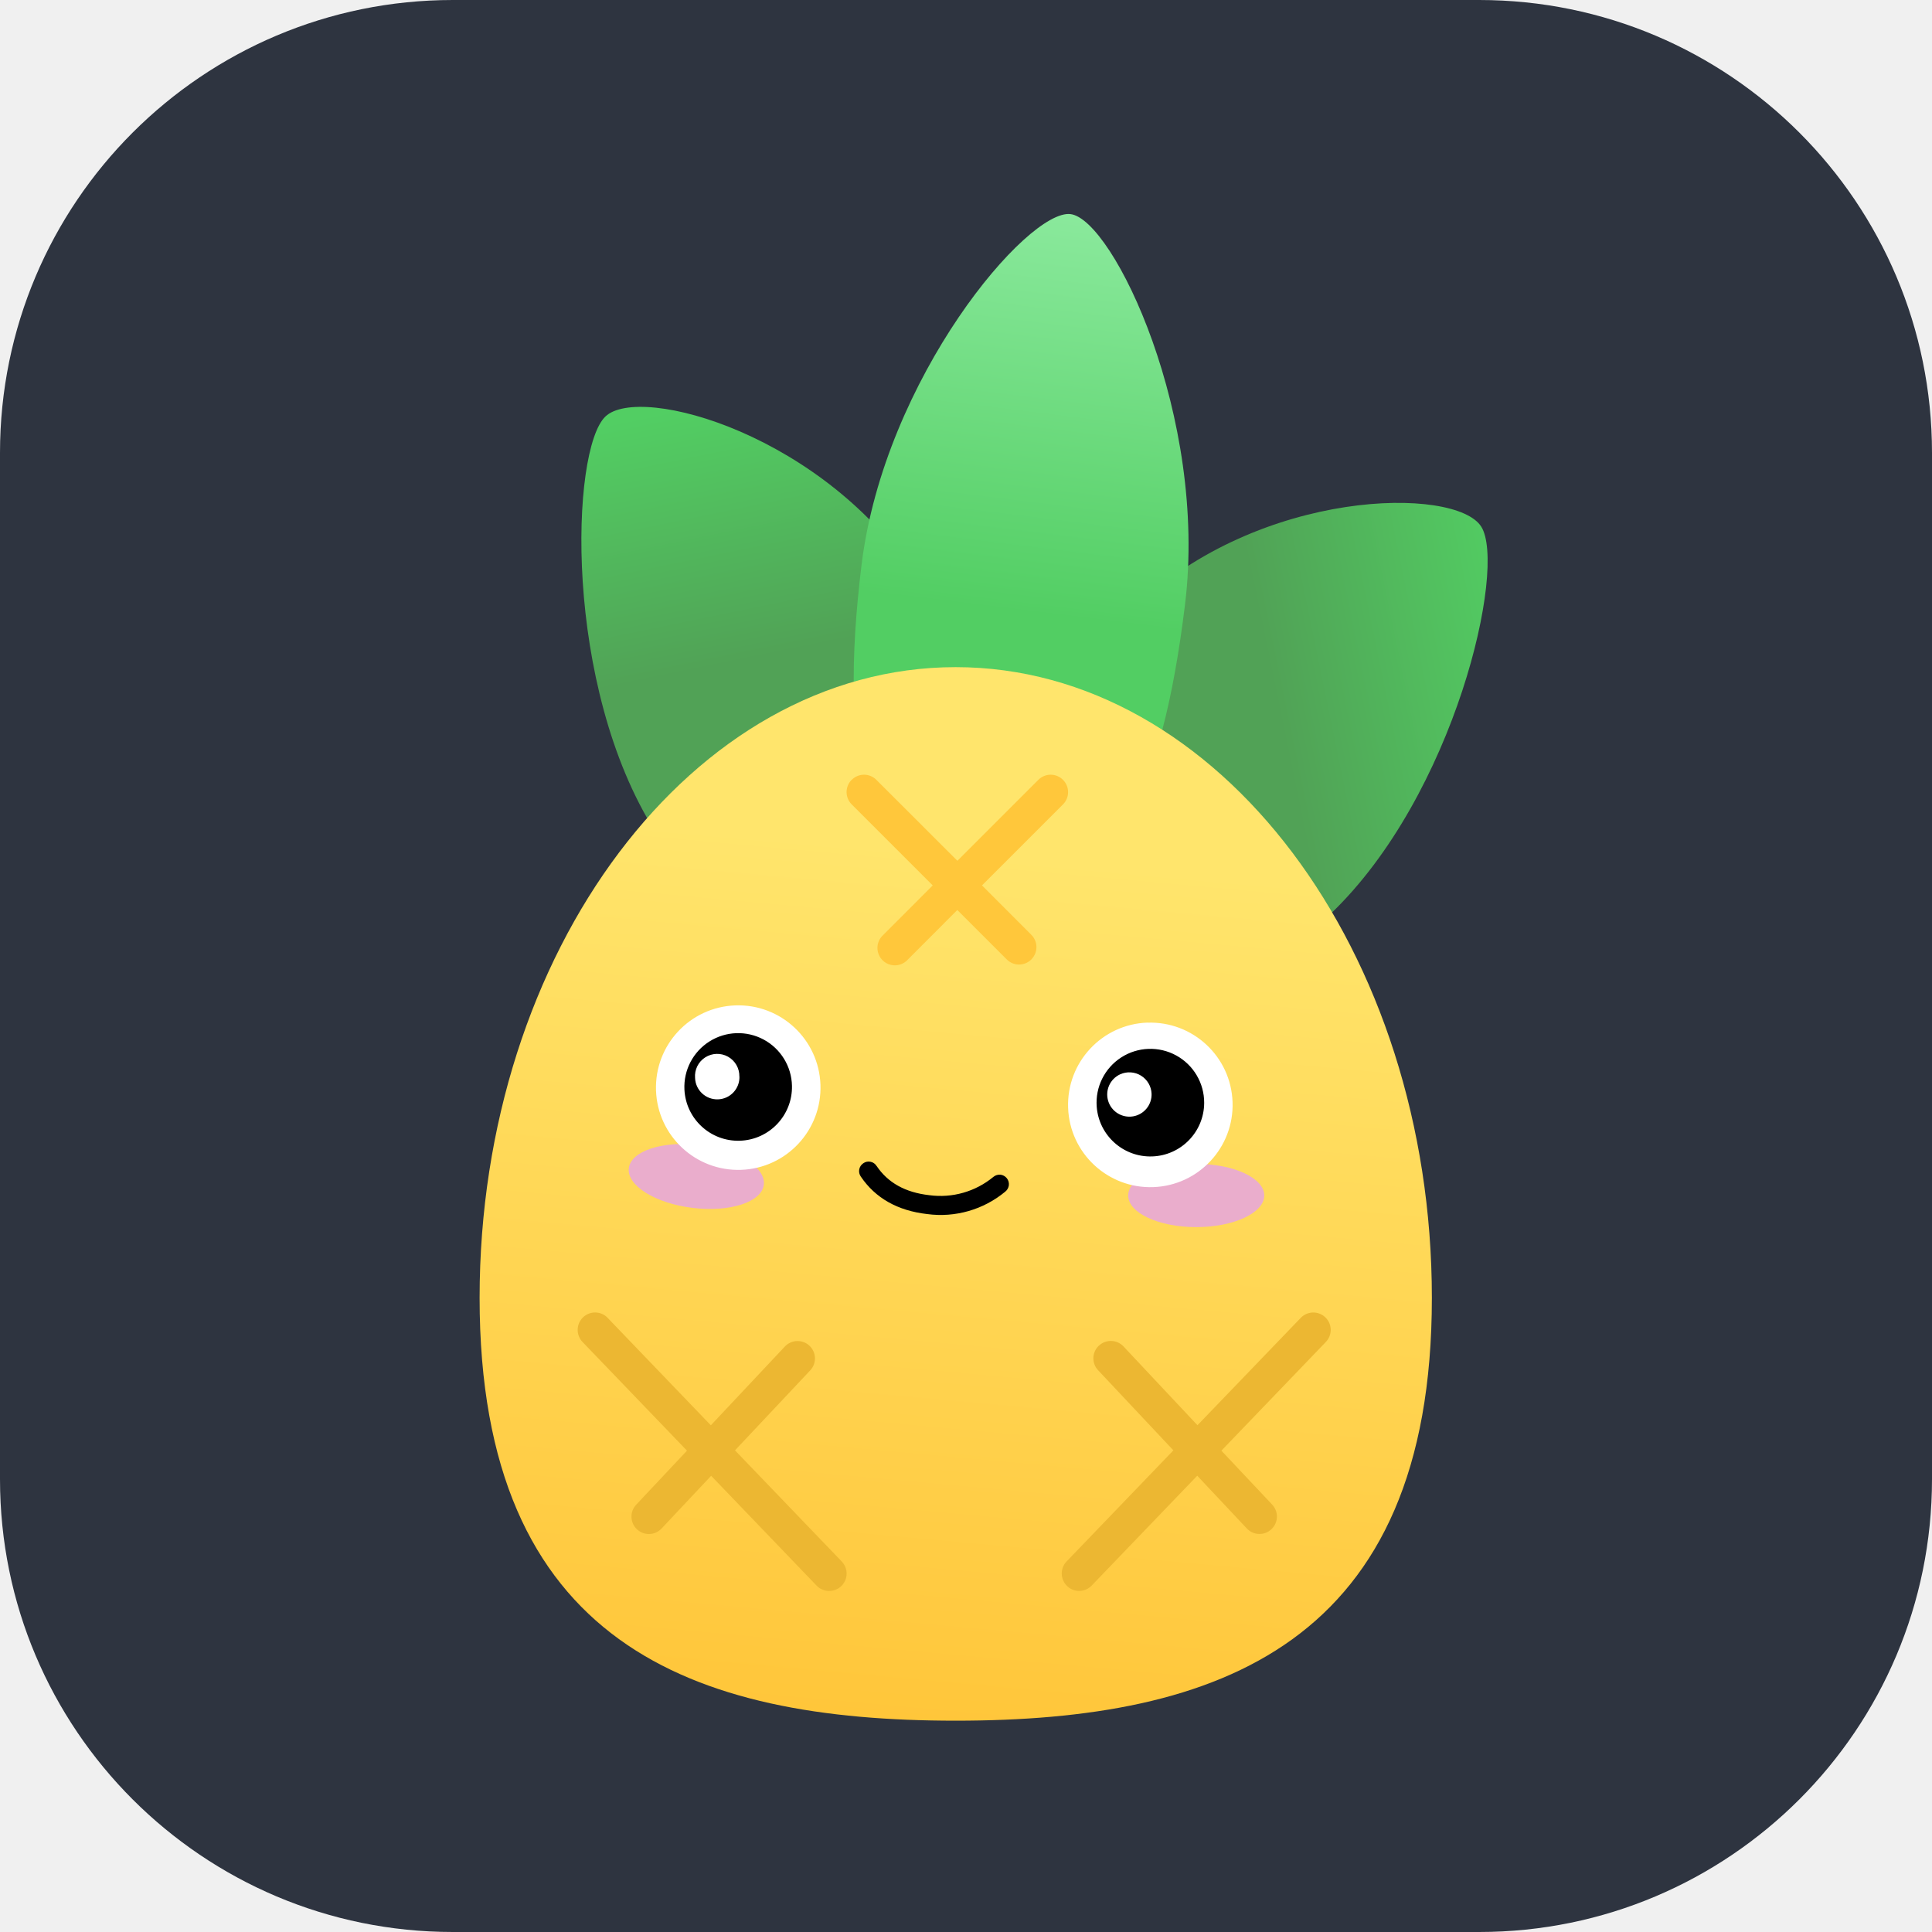
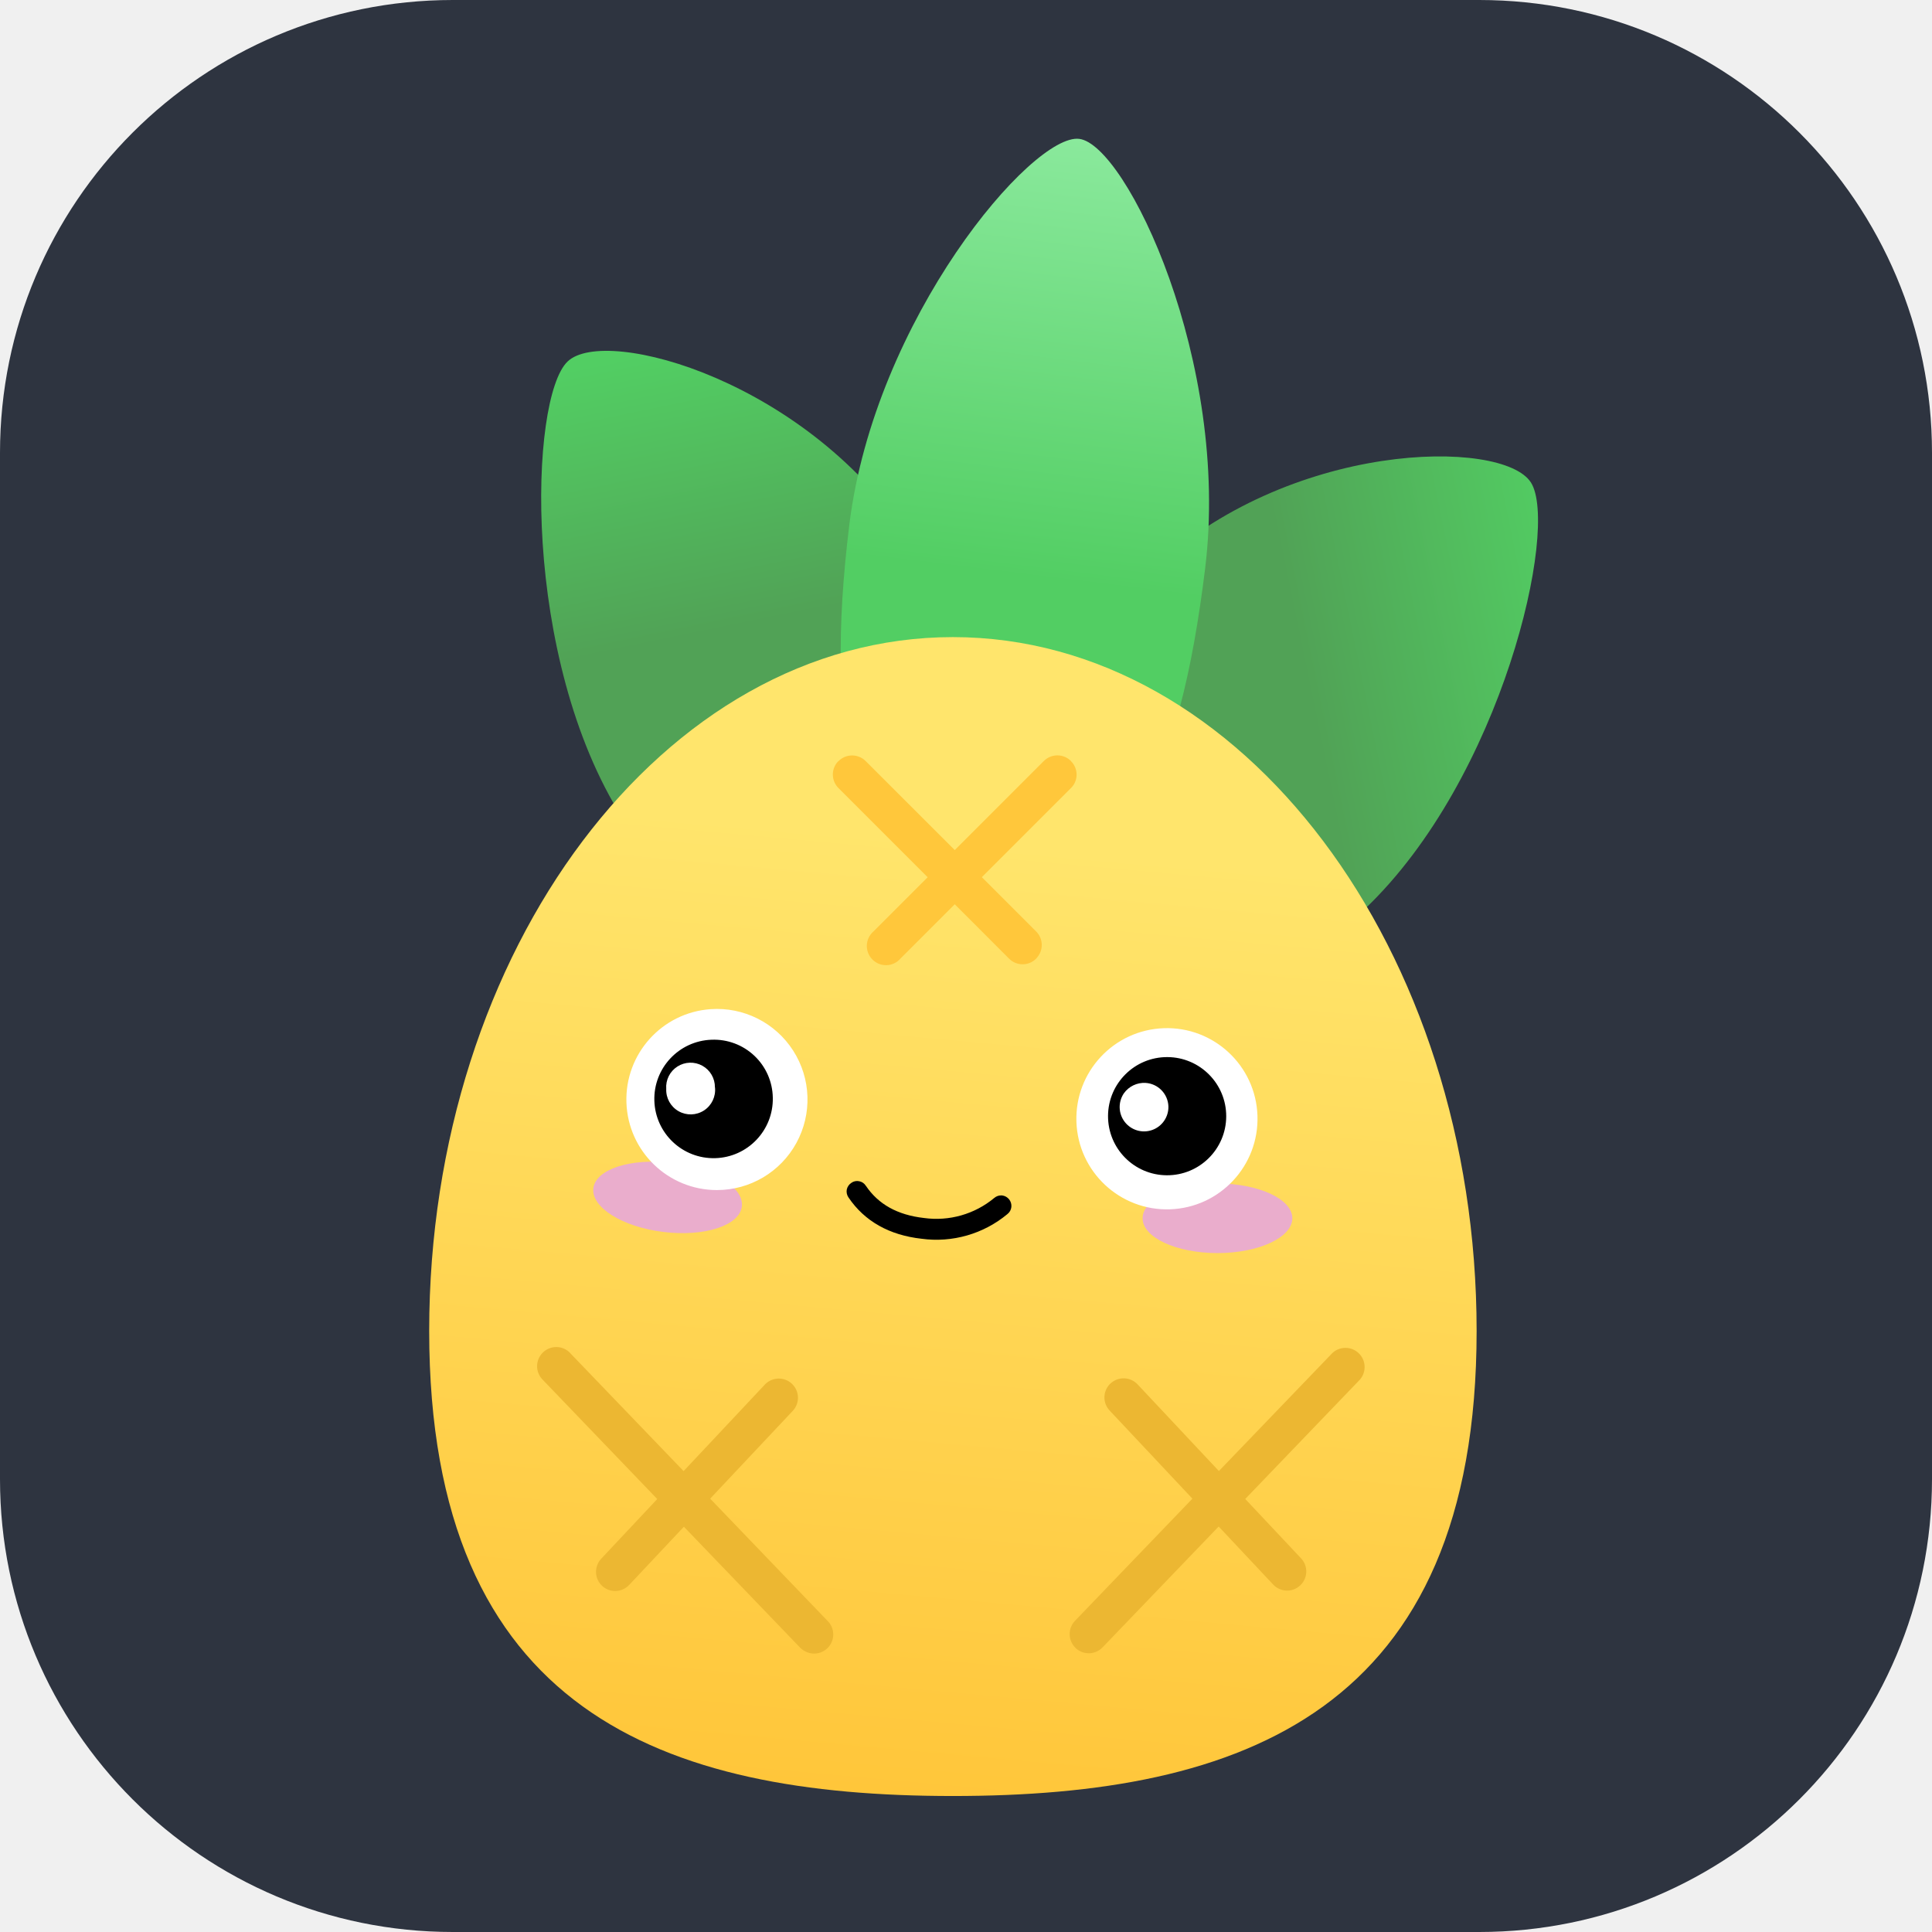
<svg xmlns="http://www.w3.org/2000/svg" width="256" height="256" fill="none" viewBox="0 0 256 256">
-   <rect width="256" height="256" fill="#2e3440" rx="60" />
-   <path fill="url(#pinia-dark0)" d="M124.6 125.14c13.52-12.89 9.4-28.83-2.86-48.15s-36.92-26.2-41.52-21.8c-4.6 4.38-5.62 35.72 6.63 55.04s24.21 27.8 37.74 14.91" />
-   <path fill="url(#pinia-dark1)" d="M136.3 126.93c10 15.78 23.38 10 39.95-5.78 16.56-15.78 23.43-46 20.02-51.37-3.4-5.37-29.27-5.1-45.84 10.68-16.56 15.78-24.15 30.68-14.14 46.47" />
-   <path fill="url(#pinia-dark2)" d="M130.82 118.24c16.62 2.04 23.16-13.31 26.2-38.13 3.05-24.82-9.51-51.05-15.17-51.74s-24.64 21.66-27.69 46.48c-3.04 24.82.04 41.35 16.66 43.4" />
-   <path fill="url(#pinia-dark3)" d="M126.63 228c34.85 0 63.1-10.12 63.1-56.03 0-45.9-28.25-83.57-63.1-83.57s-63.08 37.67-63.08 83.57S91.8 228 126.63 228" />
-   <path fill="#eaadcc" d="M158.5 162.6c4.98 0 9.02-1.88 9.02-4.2 0-2.3-4.04-4.18-9.01-4.18-4.98 0-9.02 1.87-9.02 4.19 0 2.31 4.04 4.19 9.02 4.19m-66.75-2.55c4.94.61 9.17-.76 9.45-3.06.29-2.3-3.49-4.65-8.43-5.26s-9.18.77-9.46 3.06 3.5 4.66 8.44 5.26" />
-   <path fill="#000" d="M116.15 154.5a1.2 1.2 0 0 0-.8-.56 1.2 1.2 0 0 0-.96.2 1.25 1.25 0 0 0-.33 1.76c1.93 2.86 4.9 4.53 8.8 4.97a13.4 13.4 0 0 0 10.34-2.97 1.3 1.3 0 0 0 .48-.85 1.27 1.27 0 0 0-1.13-1.4 1.3 1.3 0 0 0-.93.3 11 11 0 0 1-8.47 2.42c-3.2-.36-5.5-1.65-7-3.88M97.5 135.1a9 9 0 0 1 9.33 8.7 9 9 0 0 1-12.17 8.76 9 9 0 0 1-3.44-14.6 9 9 0 0 1 6.28-2.85" />
-   <path fill="#fff" d="M97.97 142.64a2.94 2.94 0 1 0-5.87.18 2.94 2.94 0 0 0 5.88-.18" />
-   <path fill="#000" d="M152.11 137.4a9 9 0 0 1 9.33 8.69 9 9 0 0 1-8.7 9.32 9 9 0 0 1-9.32-8.7 9 9 0 0 1 5.27-8.51 9 9 0 0 1 3.42-.8" />
-   <path fill="#fff" d="M97.44 133.22a10.9 10.9 0 1 1 .76 21.79 10.9 10.9 0 0 1-.76-21.79m7.5 10.65a7.13 7.13 0 1 0-14.25.5 7.13 7.13 0 0 0 14.25-.5m47.1-8.36a10.9 10.9 0 1 1 .77 21.79 10.9 10.9 0 0 1-.76-21.8m7.51 10.64a7.13 7.13 0 1 0-14.24.5 7.13 7.13 0 0 0 14.24-.5" />
-   <path fill="#fff" d="M152.59 144.93a2.95 2.95 0 0 0-4.16-2.58 2.94 2.94 0 1 0 4.16 2.58" />
-   <path fill="#ecb732" d="m80.52 174.63 13.67 14.23 9.81-10.44a2.3 2.3 0 0 1 3.36 3.16l-9.97 10.6 14.15 14.73a2.3 2.3 0 0 1 .45 2.52 2.3 2.3 0 0 1-2.16 1.38 2.3 2.3 0 0 1-1.62-.7l-13.98-14.56-6.57 6.99a2.3 2.3 0 0 1-3.36-3.16l6.73-7.16-13.84-14.4a2.3 2.3 0 1 1 3.33-3.2m91.84 0a2.3 2.3 0 0 1 3.32 3.2l-13.84 14.4 6.73 7.15a2.3 2.3 0 0 1-.03 3.19l-.07.07a2.3 2.3 0 0 1-3.26-.1l-6.57-6.99-13.98 14.55a2.3 2.3 0 0 1-3.19.14l-.07-.07a2.3 2.3 0 0 1-.07-3.26l14.15-14.72-9.97-10.61a2.3 2.3 0 0 1 .02-3.19l.08-.07a2.3 2.3 0 0 1 3.26.1l9.8 10.44z" />
-   <path fill="#ffc73b" d="M140.85 103.33a2.3 2.3 0 0 1 0 3.26l-10.73 10.73 6.54 6.55a2.3 2.3 0 0 1 .07 3.18l-.07.08a2.3 2.3 0 0 1-3.26 0l-6.55-6.55-6.54 6.55a2.31 2.31 0 1 1-3.26-3.26l6.54-6.55-10.73-10.73a2.3 2.3 0 0 1-.08-3.19l.08-.07a2.3 2.3 0 0 1 3.26 0l10.74 10.73 10.73-10.73a2.3 2.3 0 0 1 3.26 0" />
+   <path fill="#2e3440" d="M196 0H60A60 60 0 0 0 0 60v136a60 60 0 0 0 60 60h136a60 60 0 0 0 60-60V60a60 60 0 0 0-60-60" />
+   <path fill="url(#paint0_pinia-dark)" d="M124.03 124.84c14.87-14.18 10.34-31.72-3.15-52.97S80.27 43.05 75.21 47.9c-5.06 4.82-6.18 39.3 7.3 60.55s26.62 30.57 41.5 16.4" />
+   <path fill="url(#paint1_pinia-dark)" d="M136.9 126.8c11 17.36 25.71 11 43.94-6.35s25.77-50.6 22.02-56.51-32.2-5.61-50.42 11.75-26.57 33.75-15.56 51.12" />
+   <path fill="url(#paint2_pinia-dark)" d="M130.87 117.25c18.28 2.24 25.47-14.64 28.82-41.95C163.04 48 149.23 19.15 143 18.4c-6.22-.76-27.1 23.83-30.46 51.13-3.34 27.3.05 45.48 18.33 47.74" />
+   <path fill="url(#paint3_pinia-dark)" d="M126.26 237.98c38.33 0 69.4-11.13 69.4-61.63s-31.07-91.93-69.4-91.93-69.39 41.44-69.39 91.93 31.08 61.63 69.39 61.63" />
+   <path fill="#eaadcc" d="M161.32 166.04c5.47 0 9.92-2.07 9.92-4.62 0-2.53-4.45-4.6-9.91-4.6-5.48 0-9.93 2.06-9.93 4.61 0 2.54 4.45 4.61 9.93 4.61m-73.43-2.8c5.44.67 10.09-.84 10.4-3.37s-3.84-5.11-9.28-5.78c-5.43-.68-10.1.84-10.4 3.36s3.85 5.13 9.28 5.79" />
+   <path fill="#000" d="M114.73 157.13a1.3 1.3 0 0 0-.88-.61 1.3 1.3 0 0 0-1.05.22 1.4 1.4 0 0 0-.6.89 1.4 1.4 0 0 0 .23 1.04c2.13 3.15 5.4 4.99 9.68 5.47a14.7 14.7 0 0 0 11.38-3.27q.45-.36.52-.93a1.4 1.4 0 0 0-1.24-1.54 1.4 1.4 0 0 0-1.02.33 12 12 0 0 1-9.32 2.66c-3.52-.4-6.05-1.82-7.7-4.27M94.22 135.8a9.91 9.91 0 1 1-3.13 19.2 9.9 9.9 0 0 1 3.13-19.19" />
+   <path fill="#fff" d="M94.73 144.09a3.23 3.23 0 1 0-6.45.2 3.24 3.24 0 1 0 6.46-.2" />
+   <path fill="#000" d="M154.29 138.32a9.92 9.92 0 0 1 4.46 18.93 10 10 0 0 1-7.6.26 9.9 9.9 0 0 1 3.14-19.19" />
+   <path fill="#fff" d="M94.15 133.72a12 12 0 1 1 .84 23.97 12 12 0 0 1-.84-23.97m8.25 11.72a7.8 7.8 0 0 0-8.12-7.67 7.85 7.85 0 1 0 8.12 7.67m51.81-9.2a12 12 0 1 1 .82 24 12 12 0 0 1-.8-24m8.25 11.7a7.83 7.83 0 1 0-15.66-.08 7.83 7.83 0 0 0 15.66.08" />
+   <path fill="#fff" d="M154.82 146.6a3.23 3.23 0 0 0-3.03-3.11 3.3 3.3 0 0 0-2.87 1.38 3.23 3.23 0 1 0 5.9 1.73" />
+   <path fill="#ecb732" d="m75.54 179.28 15.04 15.65 10.79-11.49a2.54 2.54 0 0 1 3.7 3.48L94.1 198.58l15.56 16.2a2.53 2.53 0 0 1-2.85 4.09q-.46-.21-.81-.57l-15.38-16-7.23 7.69a2.54 2.54 0 1 1-3.7-3.48l7.4-7.88-15.21-15.84a2.53 2.53 0 0 1 .07-3.59 2.54 2.54 0 0 1 3.59.07m101.02 0a2.54 2.54 0 0 1 3.65 3.52L165 198.62l7.4 7.87a2.53 2.53 0 0 1-.03 3.5l-.08.08a2.53 2.53 0 0 1-3.58-.1l-7.23-7.7-15.38 16.01a2.53 2.53 0 0 1-3.5.16l-.08-.08a2.54 2.54 0 0 1-.08-3.59L158 198.58l-10.96-11.67a2.53 2.53 0 0 1 .02-3.51l.09-.08a2.54 2.54 0 0 1 3.58.11l10.78 11.49z" />
+   <path fill="#ffc73b" d="M141.9 100.85a2.5 2.5 0 0 1 0 3.58l-11.8 11.8 7.2 7.2a2.53 2.53 0 0 1 .07 3.5l-.08.1a2.53 2.53 0 0 1-3.58 0l-7.2-7.21-7.2 7.2a2.53 2.53 0 0 1-3.7.13 2.54 2.54 0 0 1 .11-3.71l7.2-7.2-11.8-11.8a2.53 2.53 0 0 1-.1-3.52l.1-.08a2.54 2.54 0 0 1 3.58 0l11.81 11.8 11.8-11.8a2.54 2.54 0 0 1 3.6 0" />
  <defs>
-     <linearGradient id="pinia-dark0" x1="78.44" x2="85.39" y1="56.55" y2="90.29" gradientUnits="userSpaceOnUse">
+     <linearGradient id="paint0_pinia-dark" x1="73.25" x2="80.9" y1="49.39" y2="86.5" gradientUnits="userSpaceOnUse">
      <stop stop-color="#52ce63" />
      <stop offset="1" stop-color="#51a256" />
    </linearGradient>
-     <linearGradient id="pinia-dark1" x1="200.57" x2="166.84" y1="75.26" y2="82.2" gradientUnits="userSpaceOnUse">
+     <linearGradient id="paint1_pinia-dark" x1="207.59" x2="170.49" y1="69.97" y2="77.6" gradientUnits="userSpaceOnUse">
      <stop stop-color="#52ce63" />
      <stop offset="1" stop-color="#51a256" />
    </linearGradient>
-     <linearGradient id="pinia-dark2" x1="141.63" x2="135.14" y1="28.34" y2="81.2" gradientUnits="userSpaceOnUse">
+     <linearGradient id="paint2_pinia-dark" x1="142.76" x2="135.62" y1="18.36" y2="76.5" gradientUnits="userSpaceOnUse">
      <stop stop-color="#8ae99c" />
      <stop offset="1" stop-color="#52ce63" />
    </linearGradient>
-     <linearGradient id="pinia-dark3" x1="128.38" x2="117.91" y1="112.79" y2="227.83" gradientUnits="userSpaceOnUse">
+     <linearGradient id="paint3_pinia-dark" x1="128.18" x2="116.67" y1="111.25" y2="237.79" gradientUnits="userSpaceOnUse">
      <stop stop-color="#ffe56c" />
      <stop offset="1" stop-color="#ffc63a" />
    </linearGradient>
  </defs>
</svg>
